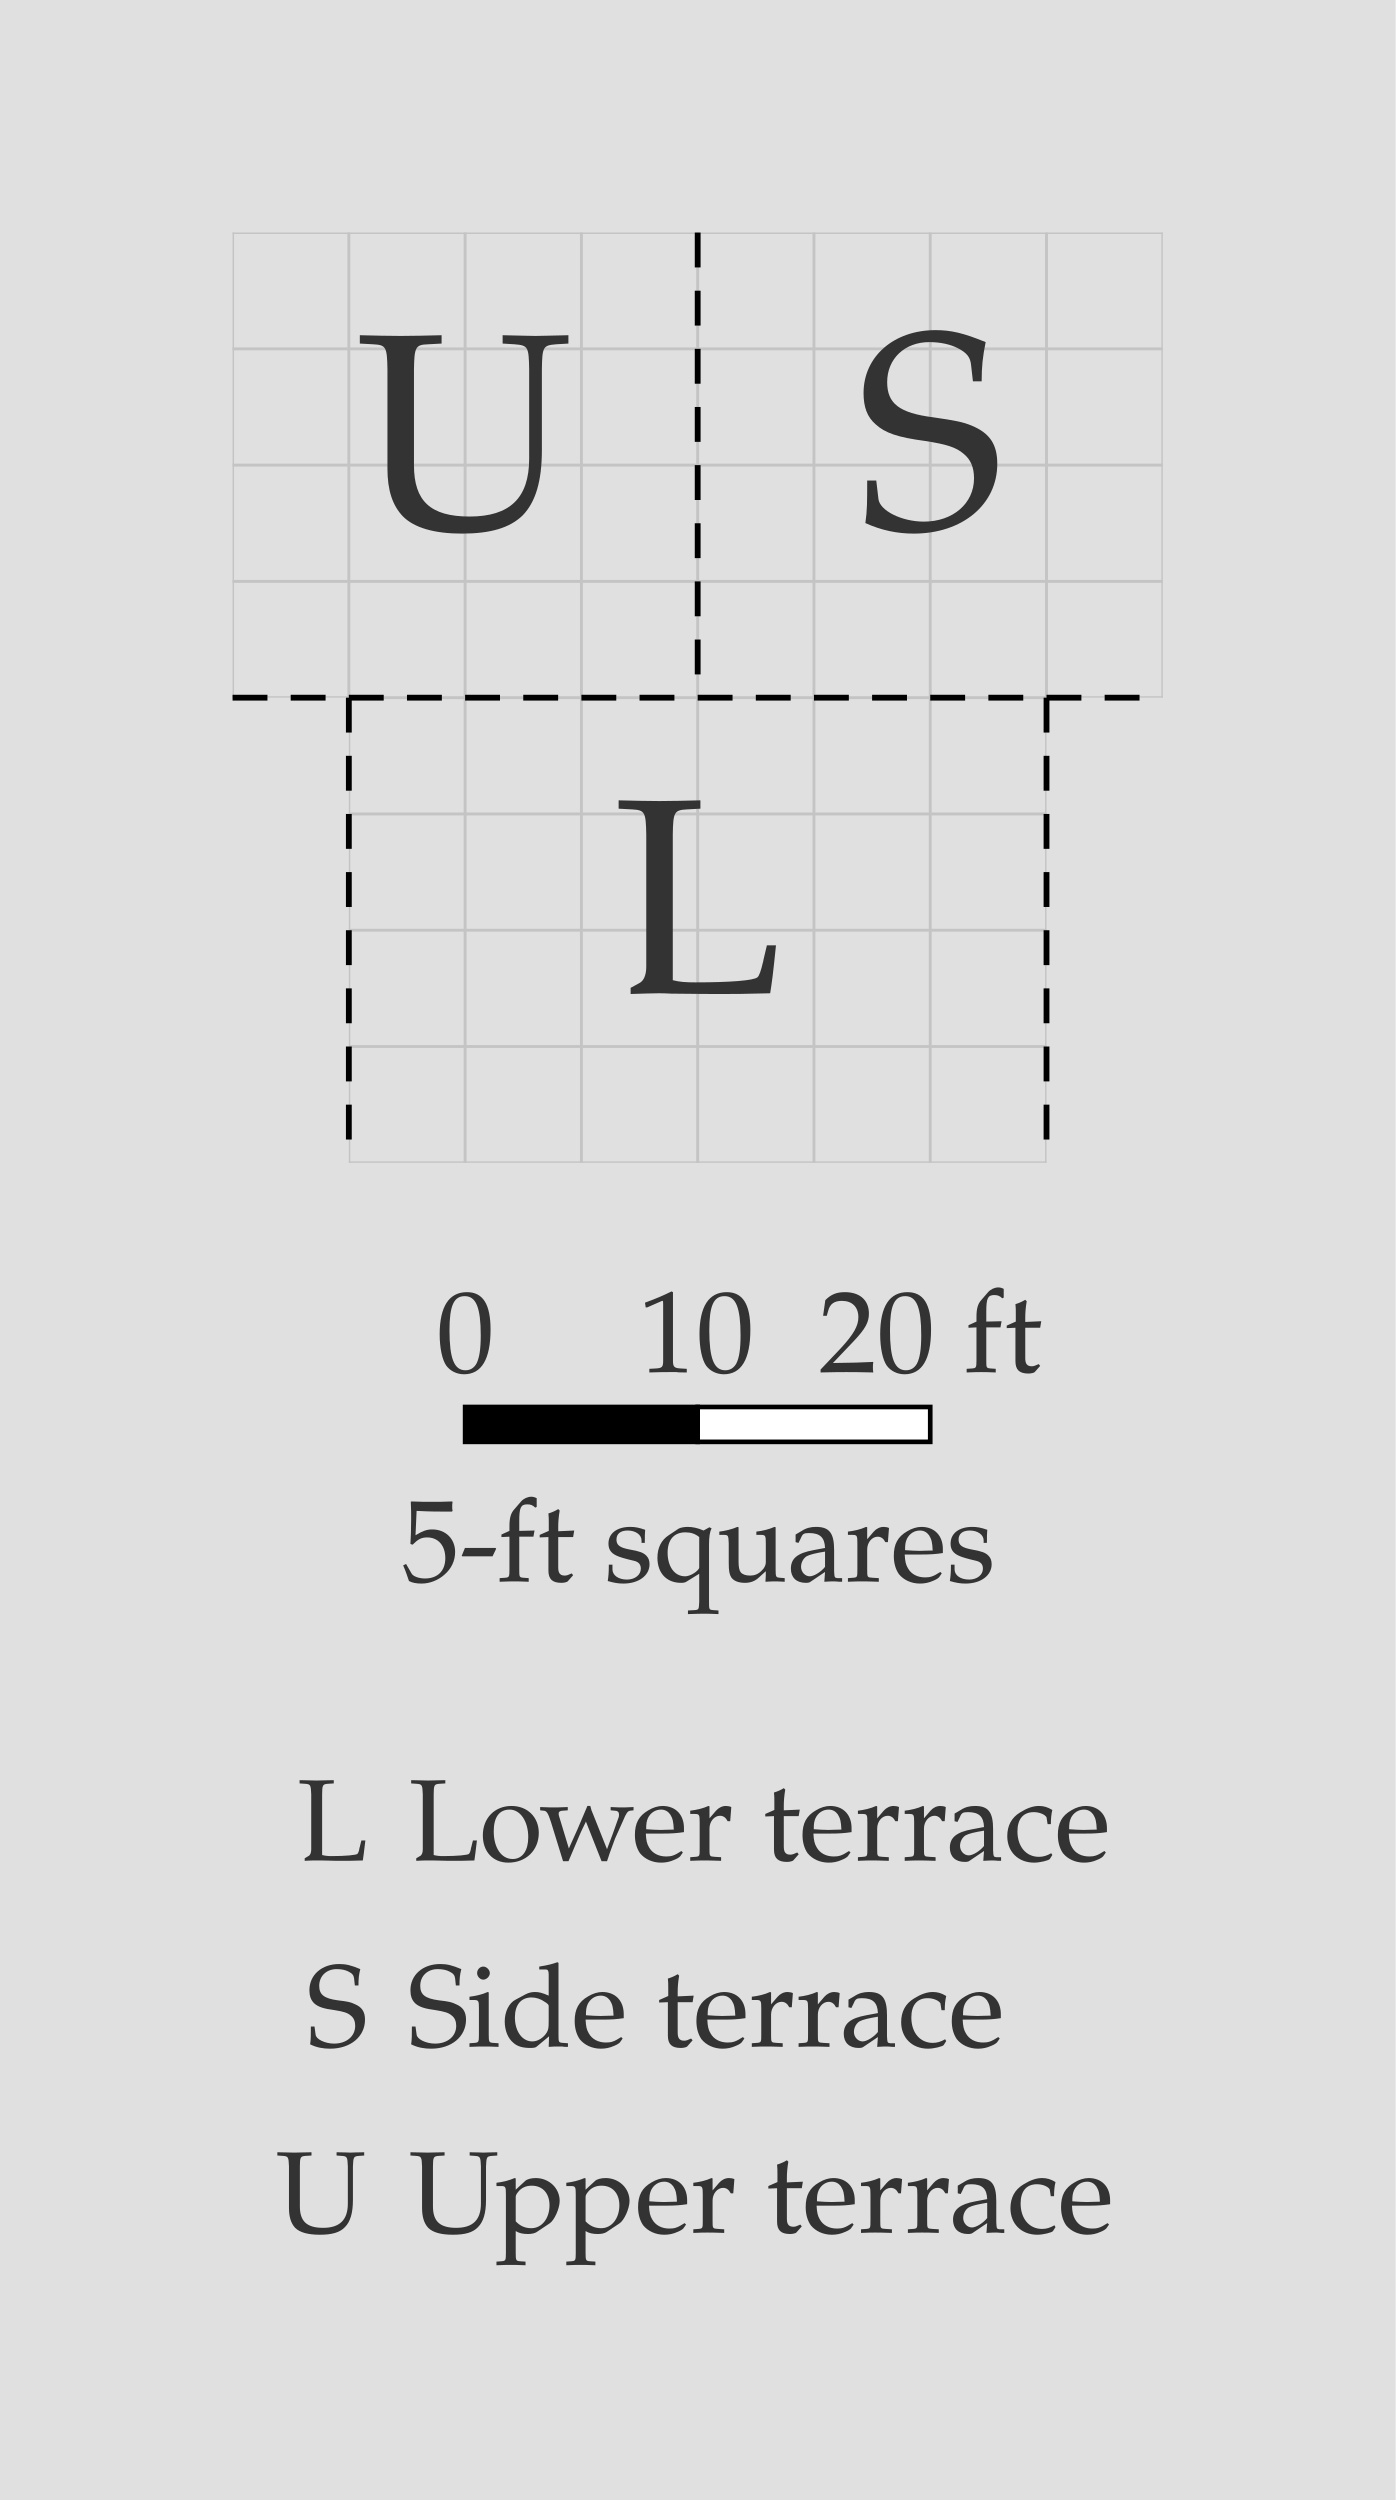
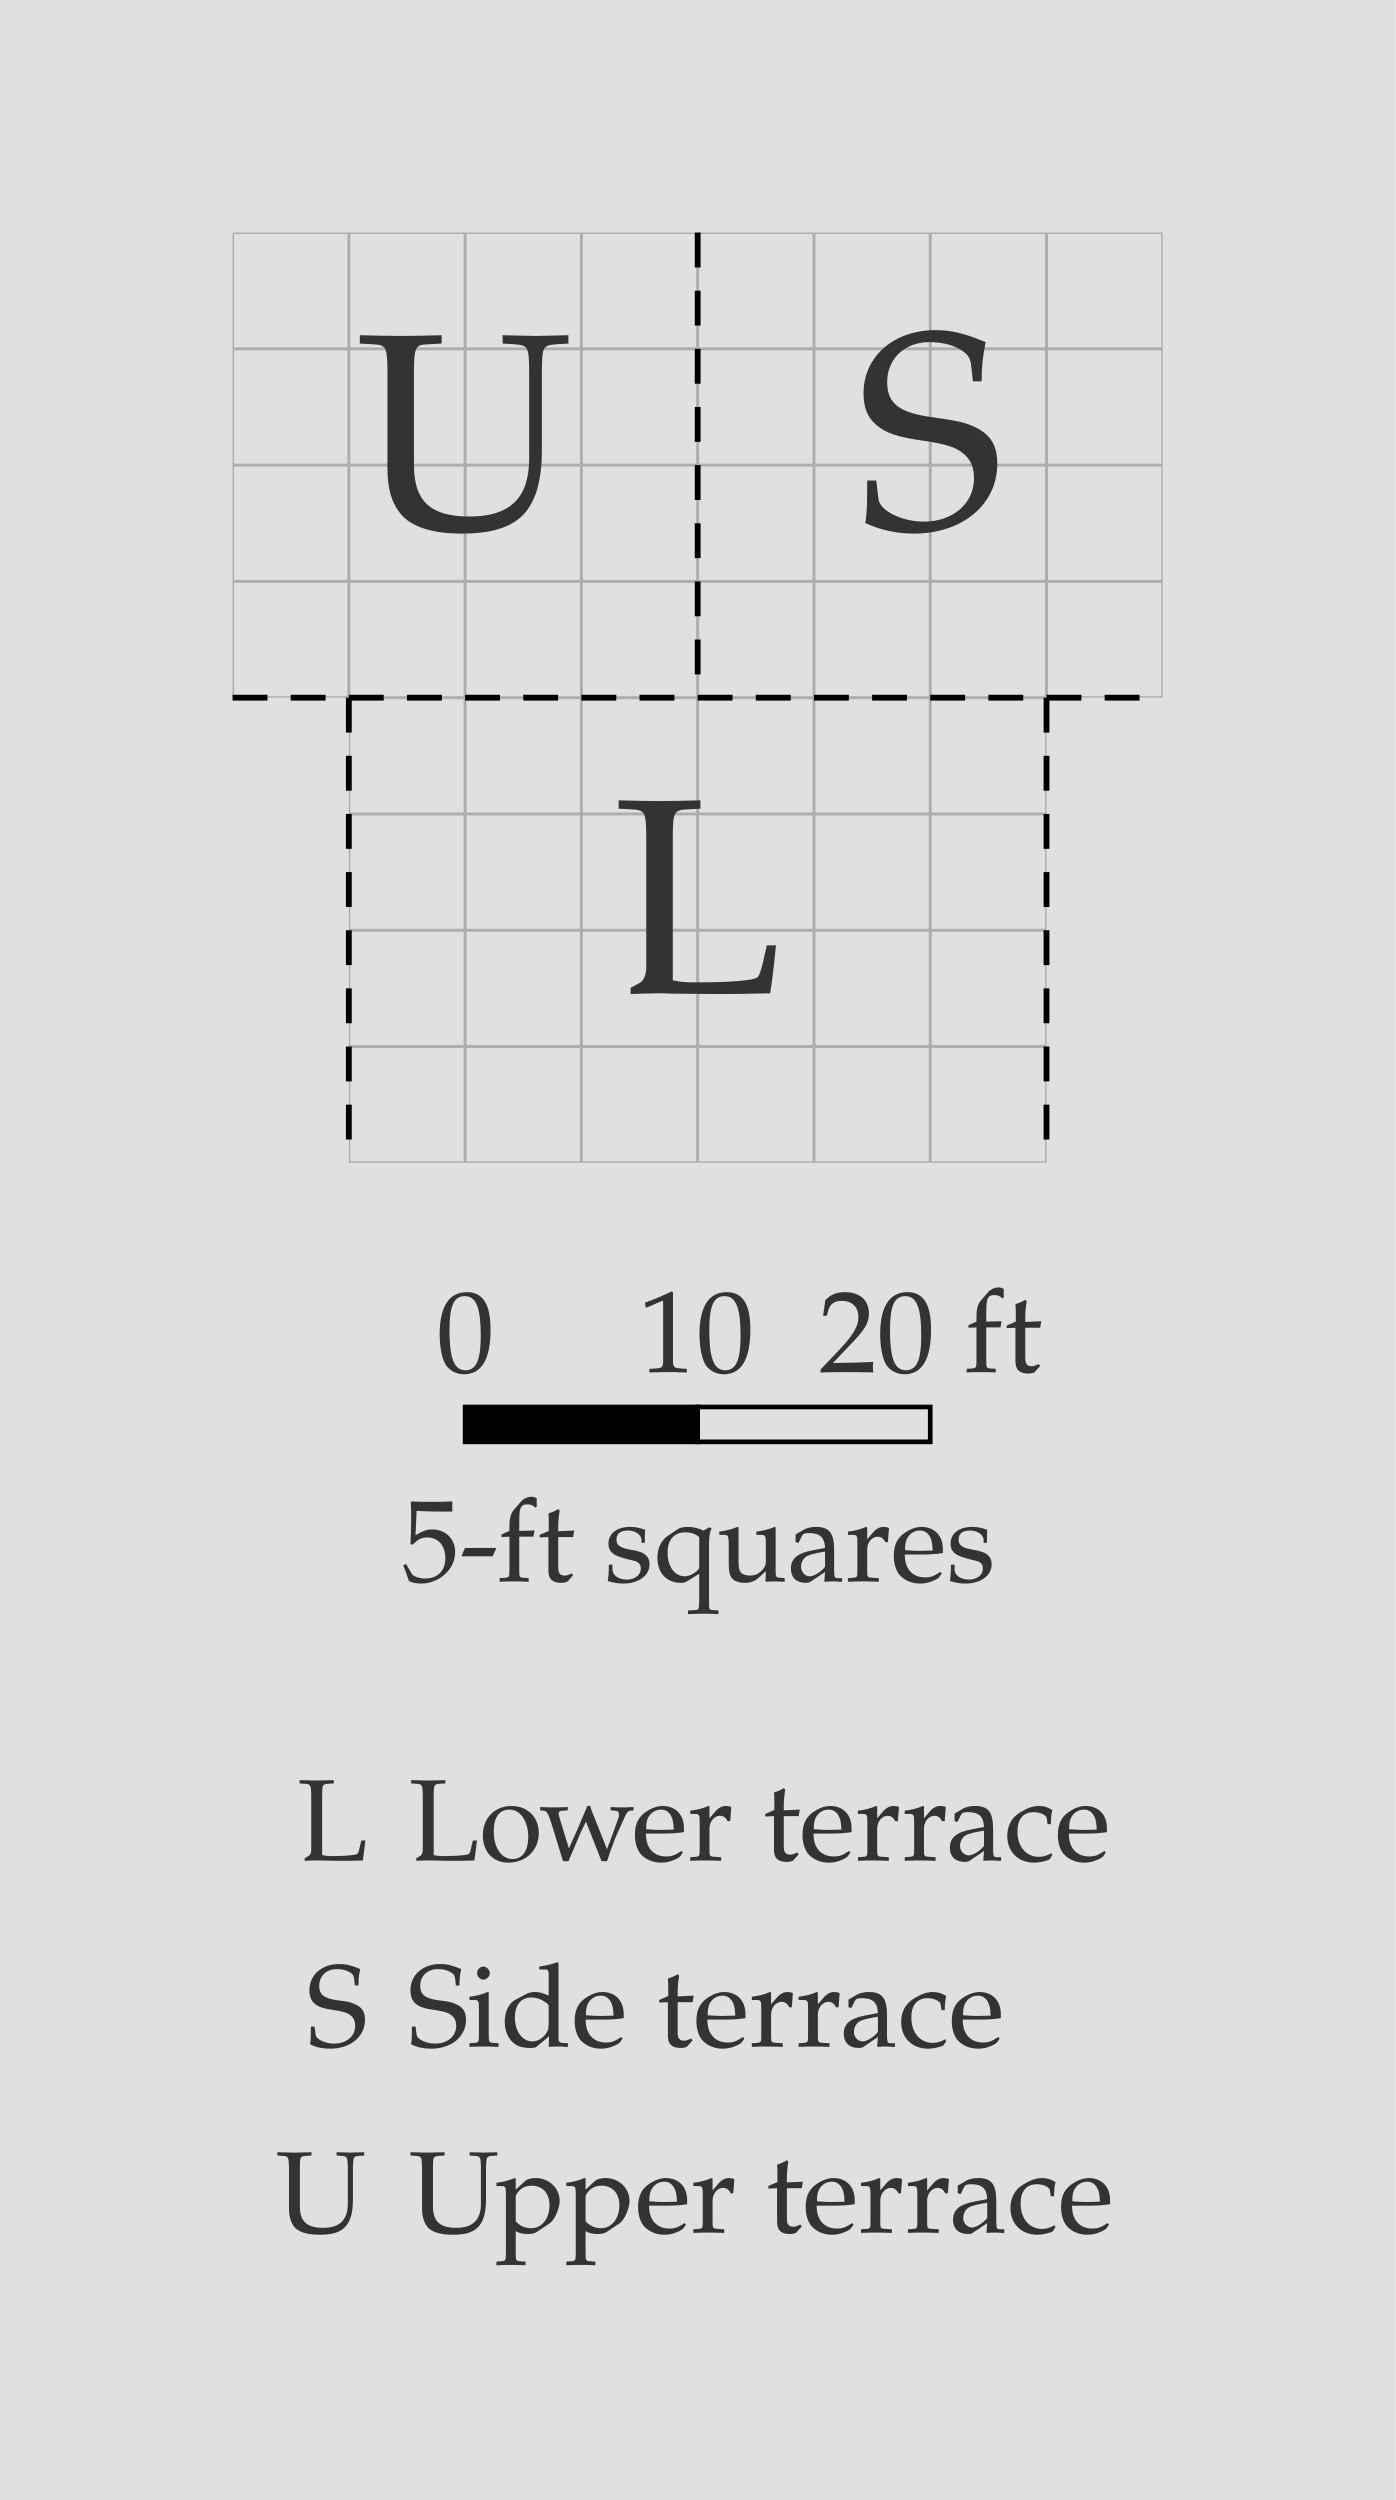
<svg xmlns="http://www.w3.org/2000/svg" width="600" height="1075" viewBox="-10 -10 60 107.5" font-family="Palatino, Georgia, Times New Roman, serif" font-weight="400" fill="black">
  <rect x="-10" y="-10" width="60" height="107.5" fill="#e0e0e0" />
  <defs>
    <clipPath id="plan-grid">
      <path d="M5 20h30v20h-30z M20 0h20v20h-20z M0 0h20v20h-20z" />
    </clipPath>
  </defs>
-   <g class="grid" clip-path="url(#plan-grid)" stroke="#c4c4c4" stroke-width="0.125">
+   <g class="grid" clip-path="url(#plan-grid)" stroke="black" opacity="0.23" stroke-width="0.125">
    <line x1="0" y1="0" x2="0" y2="40" />
    <line x1="5" y1="0" x2="5" y2="40" />
    <line x1="10" y1="0" x2="10" y2="40" />
    <line x1="15" y1="0" x2="15" y2="40" />
    <line x1="20" y1="0" x2="20" y2="40" />
    <line x1="25" y1="0" x2="25" y2="40" />
    <line x1="30" y1="0" x2="30" y2="40" />
    <line x1="35" y1="0" x2="35" y2="40" />
    <line x1="40" y1="0" x2="40" y2="40" />
    <line x1="0" y1="0" x2="40" y2="0" />
    <line x1="0" y1="5" x2="40" y2="5" />
    <line x1="0" y1="10" x2="40" y2="10" />
    <line x1="0" y1="15" x2="40" y2="15" />
    <line x1="0" y1="20" x2="40" y2="20" />
    <line x1="0" y1="25" x2="40" y2="25" />
    <line x1="0" y1="30" x2="40" y2="30" />
    <line x1="0" y1="35" x2="40" y2="35" />
    <line x1="0" y1="40" x2="40" y2="40" />
  </g>
  <text data-room="lower" x="20" y="30" text-anchor="middle" dominant-baseline="central" font-size="12" fill="#333333">L</text>
  <text data-room="side" x="30" y="10" text-anchor="middle" dominant-baseline="central" font-size="12" fill="#333333">S</text>
  <text data-room="upper" x="10" y="10" text-anchor="middle" dominant-baseline="central" font-size="12" fill="#333333">U</text>
  <line class="divider" x1="0" y1="20" x2="5" y2="20" stroke="black" stroke-width="0.25" stroke-dasharray="1.5 1" />
  <line class="divider" x1="5" y1="20" x2="5" y2="40" stroke="black" stroke-width="0.25" stroke-dasharray="1.5 1" />
  <line class="divider" x1="5" y1="20" x2="20" y2="20" stroke="black" stroke-width="0.25" stroke-dasharray="1.5 1" />
  <line class="divider" x1="20" y1="0" x2="20" y2="20" stroke="black" stroke-width="0.25" stroke-dasharray="1.5 1" />
  <line class="divider" x1="20" y1="20" x2="35" y2="20" stroke="black" stroke-width="0.25" stroke-dasharray="1.5 1" />
  <line class="divider" x1="35" y1="20" x2="35" y2="40" stroke="black" stroke-width="0.25" stroke-dasharray="1.5 1" />
  <line class="divider" x1="35" y1="20" x2="40" y2="20" stroke="black" stroke-width="0.25" stroke-dasharray="1.5 1" />
  <g class="scale" font-size="5" fill="#333333">
    <text x="8.765" y="49">0</text>
    <text x="17.438" y="49">10</text>
    <text x="25.206" y="49">20 ft</text>
    <text x="7.273" y="58">5-ft squares</text>
    <rect x="10" y="50.5" width="10" height="1.5" fill="black" stroke="black" stroke-width="0.2" />
-     <rect x="20" y="50.5" width="10" height="1.5" fill="white" stroke="black" stroke-width="0.2" />
+     <rect x="20" y="50.5" width="10" height="1.5" fill="#e0e0e0" stroke="black" stroke-width="0.2" />
  </g>
  <g class="key" font-size="5" fill="#333333">
    <text x="2.774" y="70">L</text>
    <text x="7.57" y="70">Lower terrace</text>
  </g>
  <g class="key" font-size="5" fill="#333333">
    <text x="3.179" y="78">S</text>
    <text x="7.523" y="78">Side terrace</text>
  </g>
  <g class="key" font-size="5" fill="#333333">
    <text x="1.863" y="86">U</text>
    <text x="7.587" y="86">Upper terrace</text>
  </g>
</svg>
